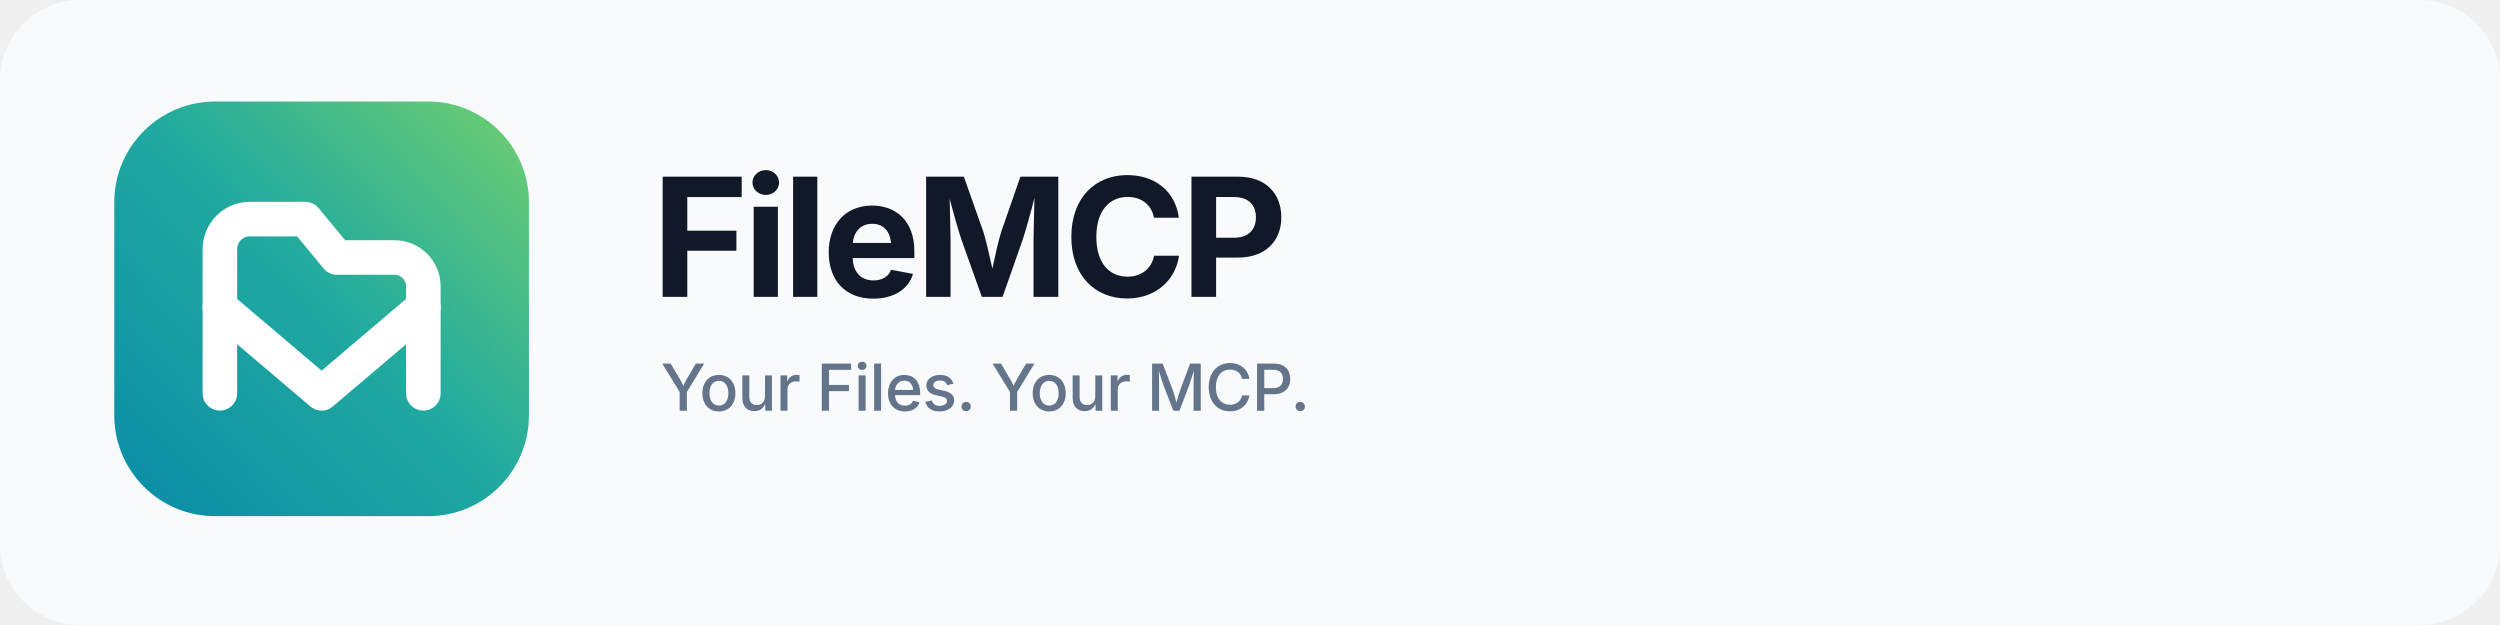
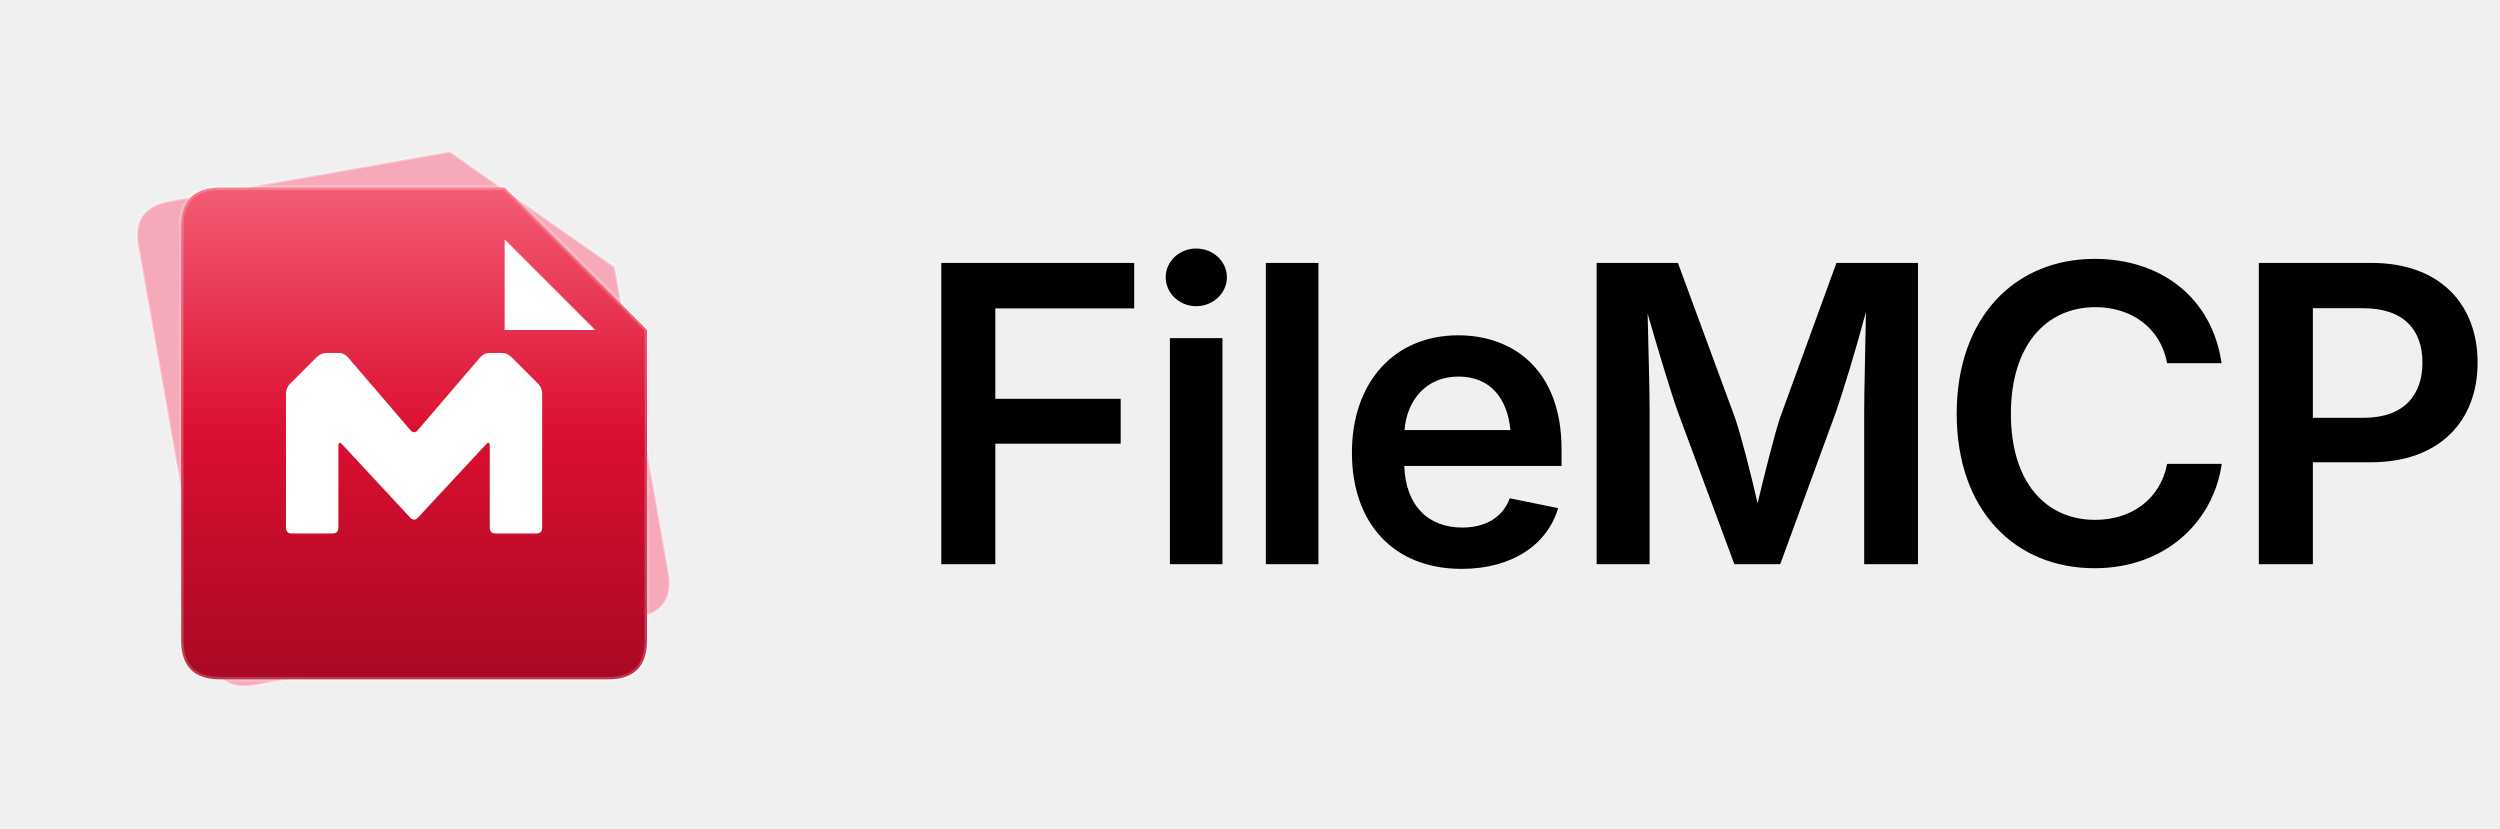
- <svg xmlns="http://www.w3.org/2000/svg" width="1120" height="280" viewBox="0 0 1120 280" role="img" aria-labelledby="title desc">
-   <defs>
-     <linearGradient id="surface" x1="0.08" y1="0.9" x2="0.92" y2="0.08">
-       <stop offset="0" stop-color="#0D91A6" />
-       <stop offset="0.52" stop-color="#20AAA0" />
-       <stop offset="1" stop-color="#63C977" />
-     </linearGradient>
-   </defs>
-   <rect width="1120" height="280" rx="36" fill="#F8FAFC" />
-   <g transform="translate(34 30) scale(.215)">
-     <rect x="80" y="72" width="864" height="864" rx="210" fill="url(#surface)" />
-     <g fill="none" stroke="#FFFFFF" stroke-width="72" stroke-linecap="round" stroke-linejoin="round">
-       <path d="M300 680 V380 C300 345 328 317 362 317 H478 L544 397 H664 C697 397 724 424 724 457 V680" />
-       <path d="M300 500 L512 680 L724 500" />
-     </g>
+ <svg xmlns="http://www.w3.org/2000/svg" width="483" height="160" viewBox="0 0 483 160" role="img" aria-label="FileMCP">
+   <g transform="scale(.625)">
+     <defs>
+       <linearGradient id="crimson" x1="0" y1="0" x2="0" y2="1">
+         <stop stop-color="#F45C75" />
+         <stop offset=".5" stop-color="#DB0F30" />
+         <stop offset="1" stop-color="#A90925" />
+       </linearGradient>
+     </defs>
+     <path d="M68 58H156L200 102V198Q200 210 188 210H68Q56 210 56 198V70Q56 58 68 58Z" fill="#F6A9B8" stroke="white" stroke-opacity=".35" stroke-width=".8" transform="rotate(-10 128 128) translate(-3 -8)" />
+     <path d="M68 58H156L200 102V198Q200 210 188 210H68Q56 210 56 198V70Q56 58 68 58Z" fill="url(#crimson)" stroke="white" stroke-opacity=".2" stroke-width="1.5" />
+     <path d="M156 74V102H184Z" fill="white" />
+     <path d="M90.200 164.900Q88.400 164.900 88.400 163.100L88.400 121.700Q88.400 119.900 89.673 118.627L97.927 110.373Q99.200 109.100 101.000 109.100L104.600 109.100Q106.400 109.100 107.571 110.467L126.829 132.933Q128.000 134.300 129.171 132.933L148.429 110.467Q149.600 109.100 151.400 109.100L155.000 109.100Q156.800 109.100 158.073 110.373L166.327 118.627Q167.600 119.900 167.600 121.700L167.600 163.100Q167.600 164.900 165.800 164.900L153.200 164.900Q151.400 164.900 151.400 163.100L151.400 137.900Q151.400 136.100 150.175 137.419L129.225 159.981Q128.000 161.300 126.775 159.981L105.825 137.419Q104.600 136.100 104.600 137.900L104.600 163.100Q104.600 164.900 102.800 164.900Z" fill="white" />
  </g>
-   <text x="292" y="133" fill="#111827" font-family="-apple-system, BlinkMacSystemFont, 'SF Pro Display', Inter, sans-serif" font-size="74" font-weight="700" letter-spacing="-2.4">FileMCP</text>
-   <text x="296" y="184" fill="#64748B" font-family="-apple-system, BlinkMacSystemFont, 'SF Pro Text', Inter, sans-serif" font-size="29" font-weight="500" letter-spacing="-.35">Your Files. Your MCP.</text>
+   <text x="176" y="109" fill="#000000" font-family="Inter,ui-sans-serif,system-ui,-apple-system,BlinkMacSystemFont,sans-serif" font-size="80" font-weight="600" letter-spacing="-2.4">FileMCP</text>
</svg>
